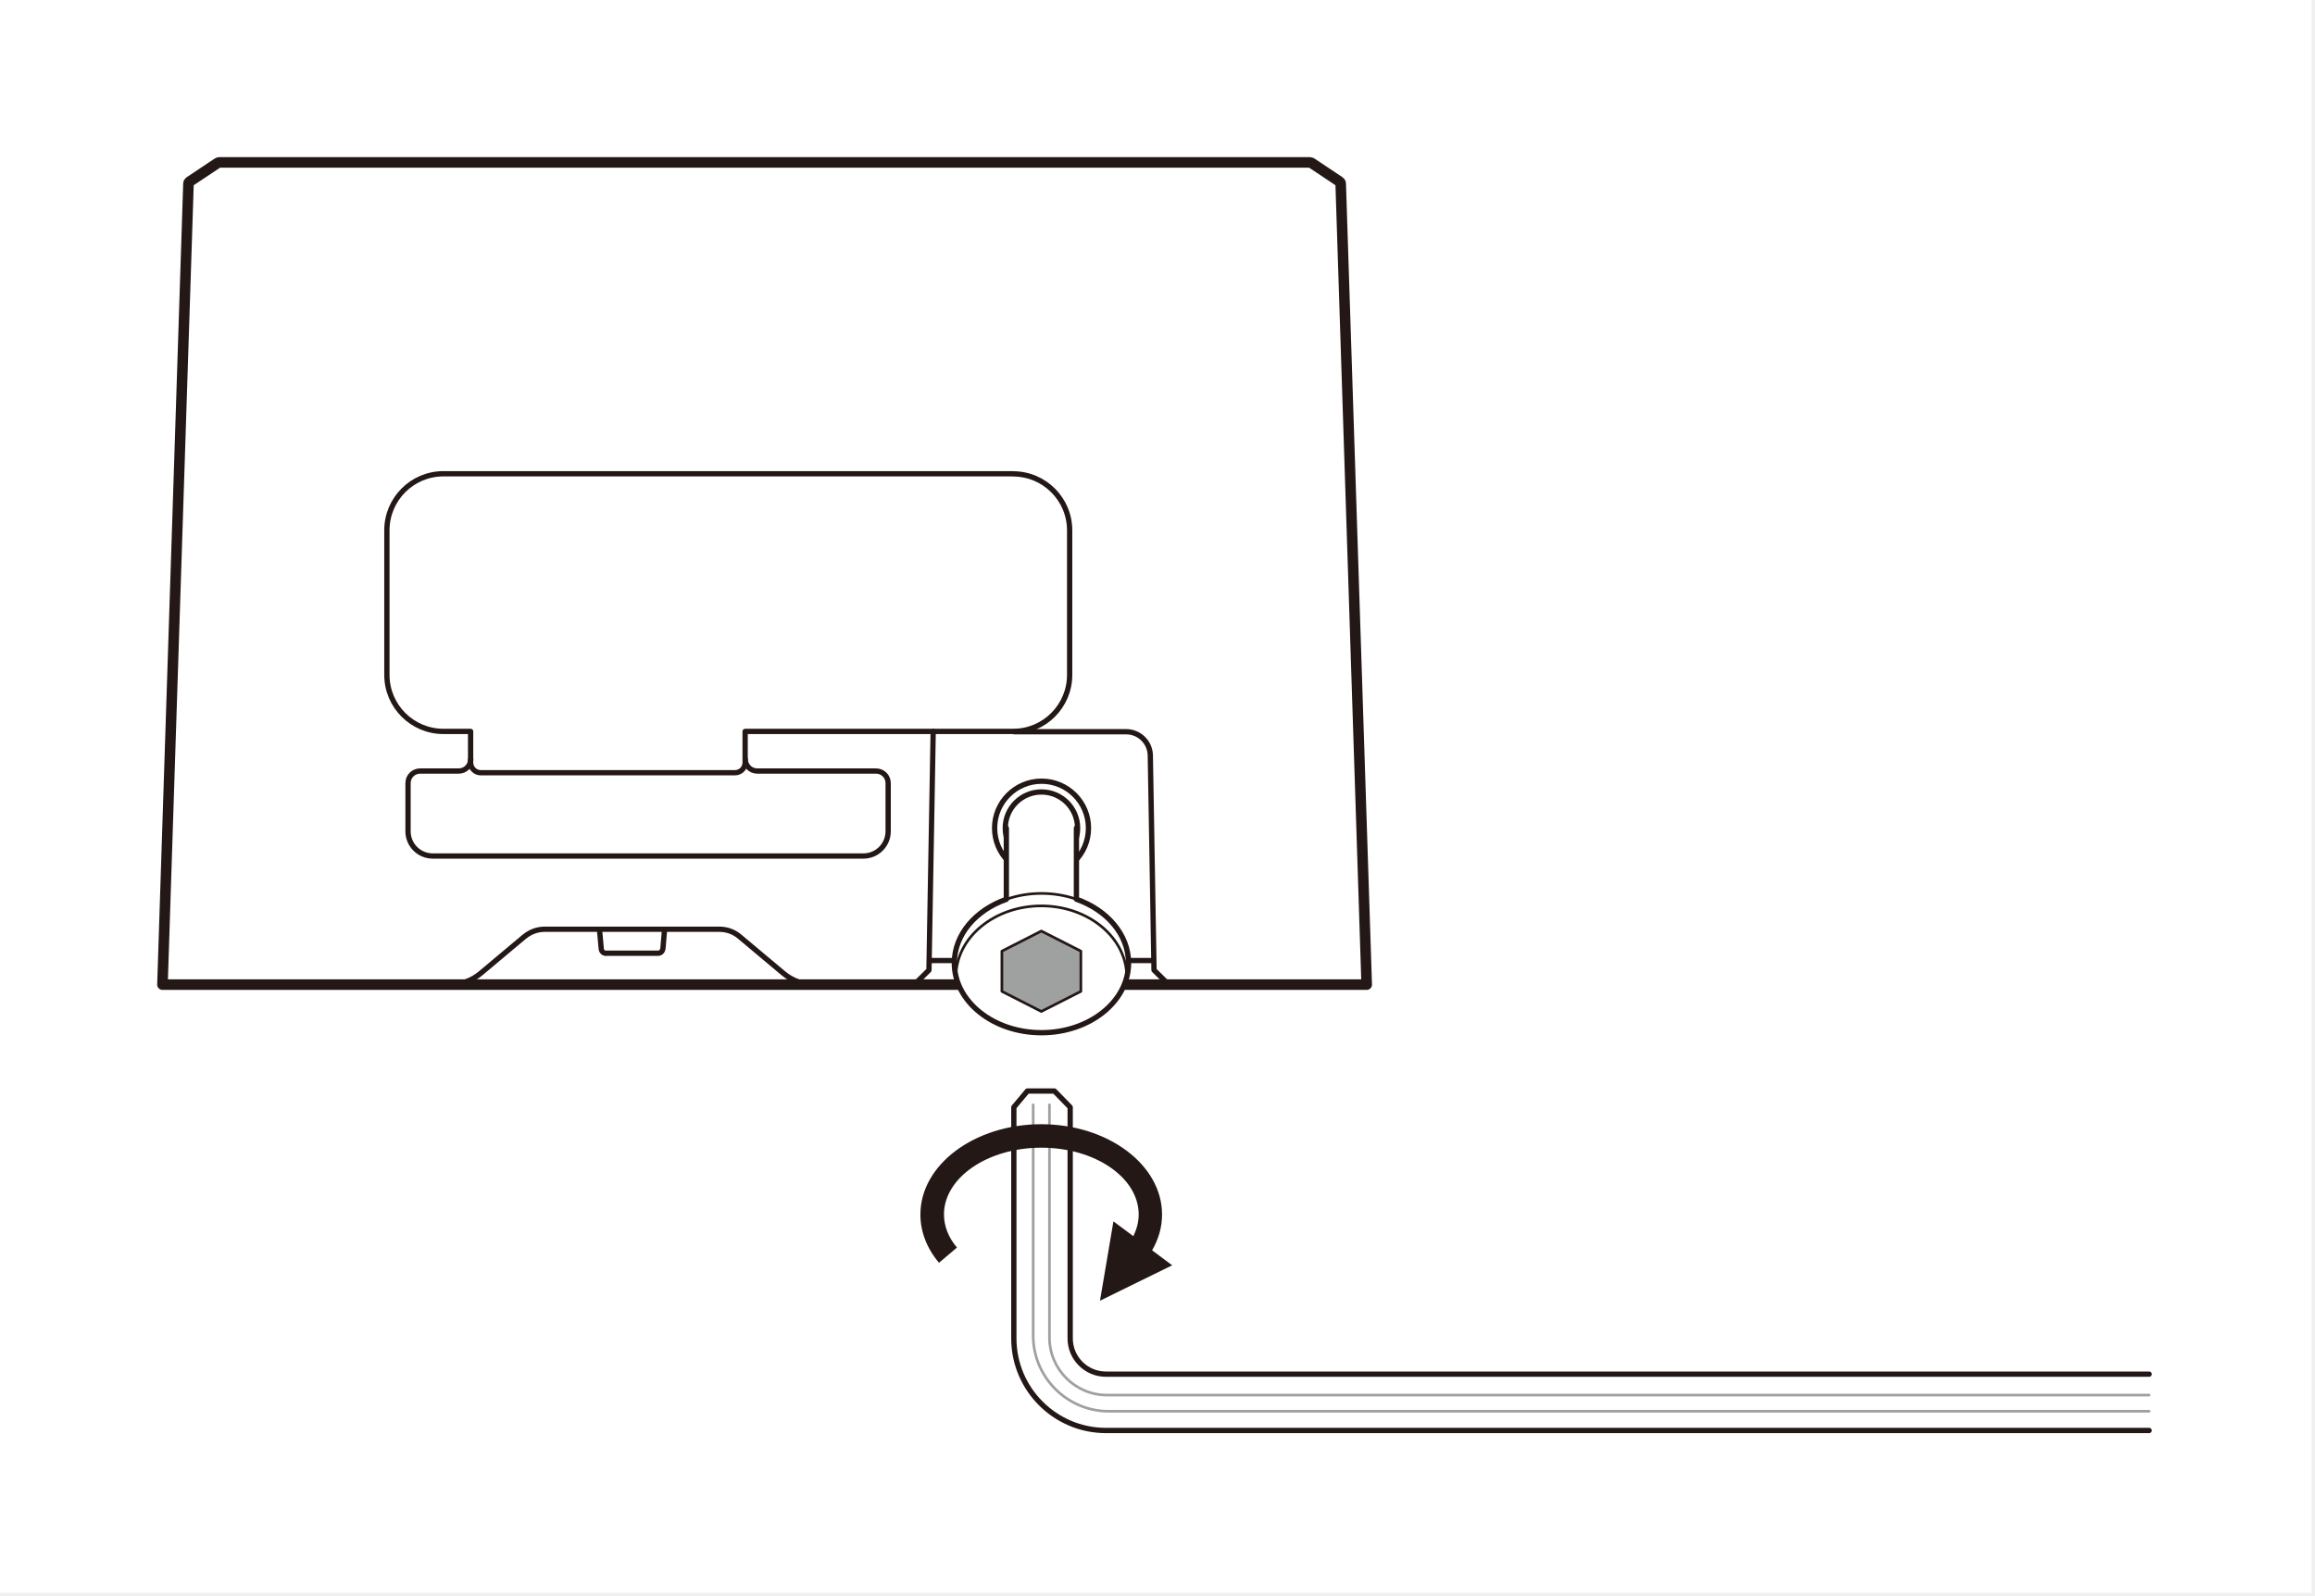
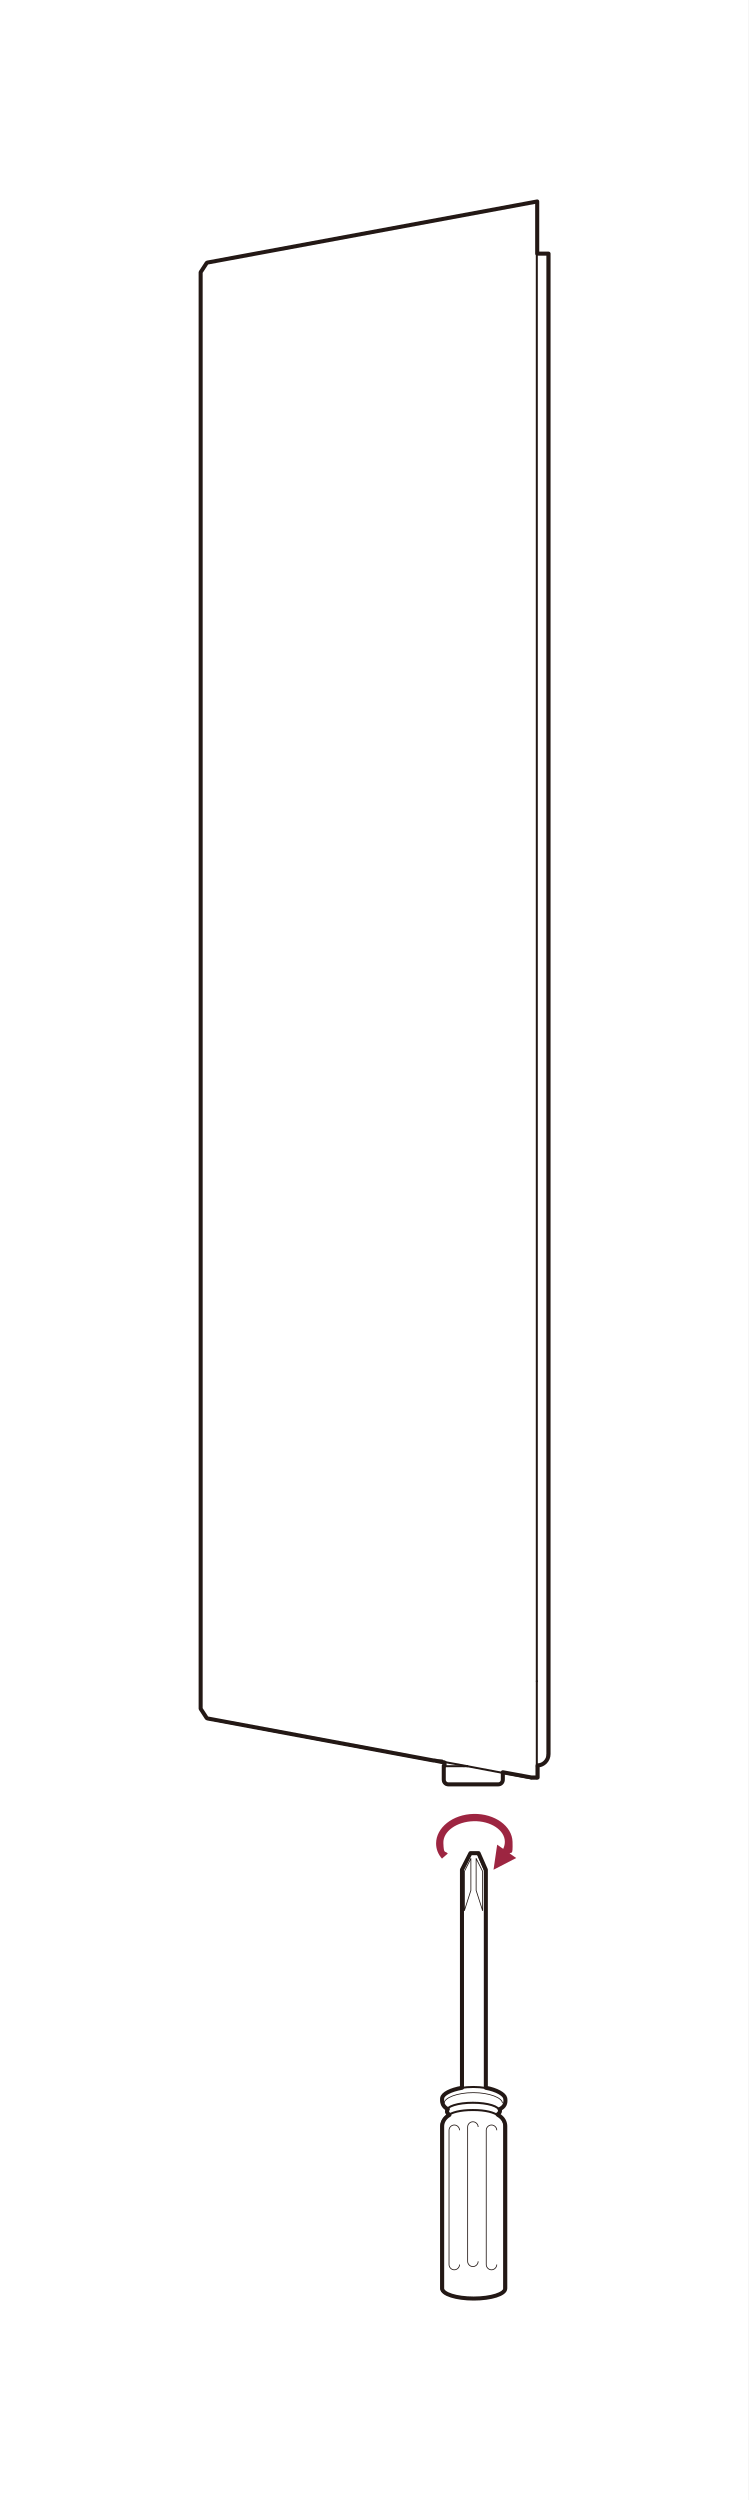
- <svg xmlns="http://www.w3.org/2000/svg" width="219" height="151" fill="none" viewBox="0 0 219 151">
-   <g clip-path="url(#a)">
-     <path fill="#fff" d="M218.67 0H0v150.72h218.67z" />
-     <path stroke="#231815" stroke-linecap="round" stroke-linejoin="round" stroke-width=".5" d="m56.88 89.79-.17-1.86M62.71 89.79l.16-1.86M45.47 92.1l4.15-3.48M38.15 93.17h4.39M62.25 90.2h-4.92M72.32 90.6l1.79 1.5M42.54 93.17c1.07 0 2.11-.38 2.93-1.07M56.88 89.79c.02.24.22.42.45.42M62.25 90.2c.24 0 .43-.18.45-.42M74.11 92.1c.82.69 1.86 1.07 2.93 1.07M101.94 78.36c0-1.89-1.53-3.42-3.42-3.42s-3.42 1.53-3.42 3.42 1.53 3.42 3.42 3.42 3.42-1.53 3.42-3.42M69.96 88.62l2.36 1.98M51.53 87.93h16.53M69.96 88.62c-.53-.45-1.21-.69-1.9-.69M51.53 87.93c-.7 0-1.37.25-1.9.69" />
-     <path stroke="#231815" stroke-linecap="round" stroke-linejoin="round" stroke-width=".5" d="M102.97 78.36c0-2.45-1.99-4.44-4.44-4.44s-4.44 1.99-4.44 4.44 1.99 4.44 4.44 4.44 4.44-1.99 4.44-4.44M109.15 90.89H87.89M87.88 91.8l.4-22.59M95.95 69.24h10.59M109.17 91.8l1.39 1.37M108.82 71.48l.35 20.32M86.49 93.17l1.39-1.37M108.82 71.48a2.284 2.284 0 0 0-2.28-2.24M38.6 74.1c0-.63.51-1.14 1.14-1.14h3.65c.63 0 1.14-.5 1.14-1.13M38.6 74.1v4.56c0 1.3 1.05 2.34 2.34 2.34h40.74c1.3 0 2.34-1.05 2.34-2.34V74.1M84.02 74.1c0-.63-.51-1.14-1.14-1.14H71.64c-.63 0-1.14-.5-1.14-1.13" />
-     <path stroke="#231815" stroke-linecap="round" stroke-linejoin="round" d="M38.15 93.17H15.37l2.46-75.8c0-.07.04-.14.1-.18l2.67-1.78c.04-.03.13-.04.13-.04h103.2c.05 0 .13.04.13.04l2.67 1.78c.06.04.1.11.1.18l2.46 75.8H42.95m86.34 0H15.37" />
-     <path stroke="#231815" stroke-linecap="round" stroke-linejoin="round" stroke-width=".5" d="M95.84 69.21H70.5M101.19 50.19v13.67M41.95 44.83h53.89M36.6 63.86V50.19M41.95 44.83a5.35 5.35 0 0 0-5.35 5.35M95.84 69.21c2.96 0 5.35-2.4 5.35-5.35M101.19 50.19c0-2.96-2.4-5.35-5.35-5.35M36.6 63.86c0 2.96 2.4 5.35 5.35 5.35h2.57v2.95c0 .53.43.96.96.96h24.05c.53 0 .96-.43.96-.96v-2.95" />
-     <path fill="#fff" d="M203.31 130.03h-98.69c-1.86 0-3.38-1.51-3.38-3.38v-21.88l-1.49-1.53h-2.56l-1.28 1.53v21.88c0 4.8 3.91 8.71 8.71 8.71h98.69" />
-     <path stroke="#231815" stroke-linecap="round" stroke-linejoin="round" stroke-width=".5" d="M203.31 130.03h-98.69c-1.86 0-3.38-1.51-3.38-3.38v-21.88l-1.49-1.53h-2.56l-1.28 1.53v21.88c0 4.8 3.91 8.71 8.71 8.71h98.69" />
-     <path stroke="#9fa0a0" stroke-linecap="round" stroke-linejoin="round" stroke-width=".25" d="M203.31 132.01h-98.59c-3 0-5.44-2.44-5.44-5.44v-22.03" />
-     <path stroke="#9fa0a0" stroke-linecap="round" stroke-linejoin="round" stroke-width=".25" d="M97.74 104.54v21.86c0 3.92 3.21 7.14 7.14 7.14h98.43" />
-     <path fill="#231815" d="m105.33 115.58-1.27 7.5 6.83-3.35-1.9-1.42c.62-1.07.94-2.2.94-3.39 0-4.71-5.13-8.54-11.43-8.54s-11.43 3.83-11.43 8.54c0 1.63.61 3.21 1.76 4.57l1.7-1.44c-.81-.95-1.23-2.04-1.23-3.13 0-3.48 4.13-6.32 9.21-6.32s9.21 2.83 9.21 6.32c0 .7-.18 1.39-.51 2.05l-1.88-1.4z" />
-     <path fill="#fff" d="M95.2 78.37v6.73c-2.9 1.02-4.92 3.33-4.92 6.03 0 3.64 3.69 6.59 8.24 6.59s8.24-2.95 8.24-6.59c0-2.7-2.03-5.02-4.93-6.04v-6.73" />
-     <path stroke="#231815" stroke-linecap="round" stroke-linejoin="round" stroke-width=".5" d="M95.2 78.37v6.73c-2.9 1.02-4.92 3.33-4.92 6.03 0 3.64 3.69 6.59 8.24 6.59s8.24-2.95 8.24-6.59c0-2.7-2.03-5.02-4.93-6.04v-6.73" />
-     <path stroke="#231815" stroke-linecap="round" stroke-linejoin="round" stroke-width=".25" d="M95.2 85.1c1.01-.36 2.14-.56 3.32-.56s2.3.2 3.31.55" />
-     <path fill="#9fa0a0" stroke="#231815" stroke-linecap="round" stroke-linejoin="round" stroke-width=".25" d="M102.25 90v3.81l-3.74 1.9-3.73-1.9V90l3.73-1.9z" />
-     <path stroke="#231815" stroke-linecap="round" stroke-linejoin="round" stroke-width=".25" d="M90.43 92.43c0-3.7 3.62-6.71 8.08-6.71s8.08 3.01 8.08 6.71" />
+ <svg xmlns="http://www.w3.org/2000/svg" id="_레이어_1" data-name="레이어_1" viewBox="0 0 185 618">
+   <defs>
+     <style>.st0{fill:#fff}.st1,.st2,.st3,.st4,.st5{fill:none;stroke:#231815}.st1,.st4,.st5{stroke-linecap:round;stroke-linejoin:round}.st2,.st3{stroke-miterlimit:10}.st2,.st4{stroke-width:.5px}.st3,.st5{stroke-width:.2px}.st6{fill:#9d2541}</style>
+   </defs>
+   <path d="M0 0h185v618H0z" class="st0" />
+   <path d="M119.9 520.6v-58.2l-1.8-4.2-2 .1-2.1 4.1v58.2" class="st2" />
+   <path d="m119.3 472.3-1.6-5v-7.9l1.6 3.2zM114.8 472.3l1.6-5v-7.9l-1.6 3.2z" class="st5" />
+   <path d="M124.8 518.7c.4 2.6-1.8 3.5-7.8 3.5s-8.1-.9-7.8-3.5c.1-1.4 3.5-2.8 7.8-2.8s7.6 1.4 7.8 2.8" class="st0" />
+   <path d="M124.8 518.7c.4 2.6-1.8 3.5-7.8 3.5s-8.1-.9-7.8-3.5c.1-1.4 3.5-2.8 7.8-2.8s7.6 1.4 7.8 2.8Z" class="st2" />
+   <path d="M109.8 519.9c0-1.3 3.2-2.6 7.2-2.6s7.2 1.3 7.2 2.6" class="st3" />
+   <path d="M123.5 521.9c0 1.2-2.9 2.1-6.6 2.1s-6.6-.9-6.6-2.1 2.9-2.1 6.6-2.1 6.6.9 6.6 2.1" class="st0" />
+   <path d="M123.5 521.9c0 1.2-2.9 2.1-6.6 2.1s-6.6-.9-6.6-2.1 2.9-2.1 6.6-2.1 6.6.9 6.6 2.1Z" class="st2" />
+   <path d="M109.1 525.6c0-1.6 1.3-4 7.8-4s7.8 2.4 7.8 4v40.1c0 1.4-3.5 2.5-7.8 2.5s-7.8-1.1-7.8-2.5z" class="st0" />
+   <path d="M109.1 525.6c0-1.6 1.3-4 7.8-4s7.8 2.4 7.8 4v40.1c0 1.4-3.5 2.5-7.8 2.5s-7.8-1.1-7.8-2.5z" class="st2" />
+   <path d="M118.2 559c0 .7-.6 1.3-1.3 1.3s-1.3-.6-1.3-1.3v-33.2c0-.7.6-1.3 1.3-1.3s1.3.6 1.3 1.3M122.8 559.8c0 .7-.6 1.3-1.3 1.3s-1.3-.6-1.3-1.3v-33.2c0-.7.6-1.3 1.3-1.3s1.3.6 1.3 1.3M113.6 559.8c0 .7-.6 1.3-1.3 1.3s-1.3-.6-1.3-1.3v-33.2c0-.7.6-1.3 1.3-1.3s1.3.6 1.3 1.3" class="st3" />
+   <path d="M123 522.7q.6-.45.6-.9c0-.45 0-.3-.1-.4 1.2-.6 1.6-1.4 1.4-2.7-.2-1-2.1-2.1-4.8-2.6v-53.9l-1.8-4.1h-2l-2.1 4.1v53.9c-2.8.5-4.8 1.5-4.9 2.6-.1 1.3.3 2.1 1.4 2.7-.1.1-.2.3-.2.5q0 .45.6.9c-1.4.8-1.8 2-1.8 2.8v40.1c0 1.4 3.5 2.5 7.8 2.5s7.8-1.1 7.8-2.5v-40.1c0-.9-.4-2-1.8-2.8Z" class="st1" />
+   <path d="M109.3 459.5c-1-1.1-1.5-2.4-1.5-3.8 0-3.9 4.1-7.2 9.3-7.3s9.5 3 9.6 6.9-.3 2.1-.9 3.1l-1.6-1q.6-1.05.6-2.1c0-2.9-3.5-5.2-7.7-5.1s-7.6 2.5-7.5 5.4.4 1.8 1.1 2.6l-1.4 1.2Z" class="st6" />
+   <path d="m127.6 459.3-5.6 2.9.9-6.2z" class="st6" />
+   <path id="LINE" d="M110.8 441.2H123" class="st4" />
+   <path id="LINE1" d="M114.7 436.6h-5.1" class="st4" data-name="LINE" />
+   <path id="LINE2" d="M109.6 440v-3.4" class="st4" data-name="LINE" />
+   <path id="LINE3" d="M109.8 436.6v-1.1" class="st4" data-name="LINE" />
+   <path id="LINE4" d="M124.2 440v-1.8" class="st4" data-name="LINE" />
+   <path id="ARC" d="M123 441.2c.7 0 1.2-.5 1.2-1.2" class="st4" />
+   <path id="ARC1" d="M109.6 440c0 .7.5 1.2 1.2 1.2" class="st4" data-name="ARC" />
+   <path id="LINE5" d="m51.1 65-1.5 2.3" class="st4" data-name="LINE" />
+   <path id="LINE6" d="M51.1 65" class="st4" data-name="LINE" />
+   <path id="LINE7" d="m51.1 424.8-1.5-2.4" class="st4" data-name="LINE" />
+   <path id="LINE8" d="M114.7 436.6h.8" class="st4" data-name="LINE" />
+   <path id="LINE9" d="m107.1 435.3-55.8-10.4" class="st4" data-name="LINE" />
+   <path id="LINE10" d="m109.5 435.5 6 1.1" class="st4" data-name="LINE" />
+   <path id="LINE11" d="m109.8 435.8-2.4-.5" class="st4" data-name="LINE" />
+   <path id="LINE12" d="m107.1 435.2.3.1" class="st4" data-name="LINE" />
+   <path id="LINE13" d="M49.6 422.4V67.3" class="st4" data-name="LINE" />
+   <path id="LINE14" d="M132.7 439.6v-24" class="st4" data-name="LINE" />
+   <path id="LINE15" d="M135.4 433.8V62.7" class="st4" data-name="LINE" />
+   <path id="LINE16" d="M132.7 49.8 51.3 64.9" class="st4" data-name="LINE" />
+   <path id="LINE17" d="M135.4 62.7H133" class="st4" data-name="LINE" />
+   <path id="ARC2" d="M131.3 439.6h1.5" class="st4" data-name="ARC" />
+   <path id="ARC3" d="M132.7 436.6c1.5 0 2.7-1.3 2.7-2.8" class="st4" data-name="ARC" />
+   <path id="ARC4" d="M133 62.7h-.2" class="st4" data-name="ARC" />
+   <path id="ARC5" d="M51.3 64.9s-.1 0-.2.1" class="st4" data-name="ARC" />
+   <path id="ARC6" d="m51.1 424.8.2.1" class="st4" data-name="ARC" />
+   <path id="SPLINE" d="M115.5 436.6c5.3 1 10.5 2 15.8 3" class="st4" />
+   <path id="SPLINE1" d="M107.1 435.2s0 0 0 0q0 0 0 0t0 0 0 0h2.2" class="st4" data-name="SPLINE" />
+   <path id="LINE18" d="M132.7 415.6V49.8" class="st4" data-name="LINE" />
+   <g id="LINE19" data-name="LINE">
+     <path d="M133 62.7h-.2 0V49.8L51.3 64.9s-.1 0-.2.1l-1.5 2.3v355.1l1.5 2.3.2.1 55.9 10.4h.2l2.5.5v.8h-.2v3.4c0 .7.5 1.2 1.2 1.2h12.2c.7 0 1.2-.5 1.2-1.2v-1.8c2.4.4 4.7.9 7.1 1.3h1.5v-3h0c1.5 0 2.7-1.3 2.7-2.8V62.7h-2.4" class="st1" />
  </g>
-   <defs>
-     <clipPath id="a">
-       <path fill="#fff" d="M0 0h218.67v150.72H0z" />
-     </clipPath>
-   </defs>
</svg>
